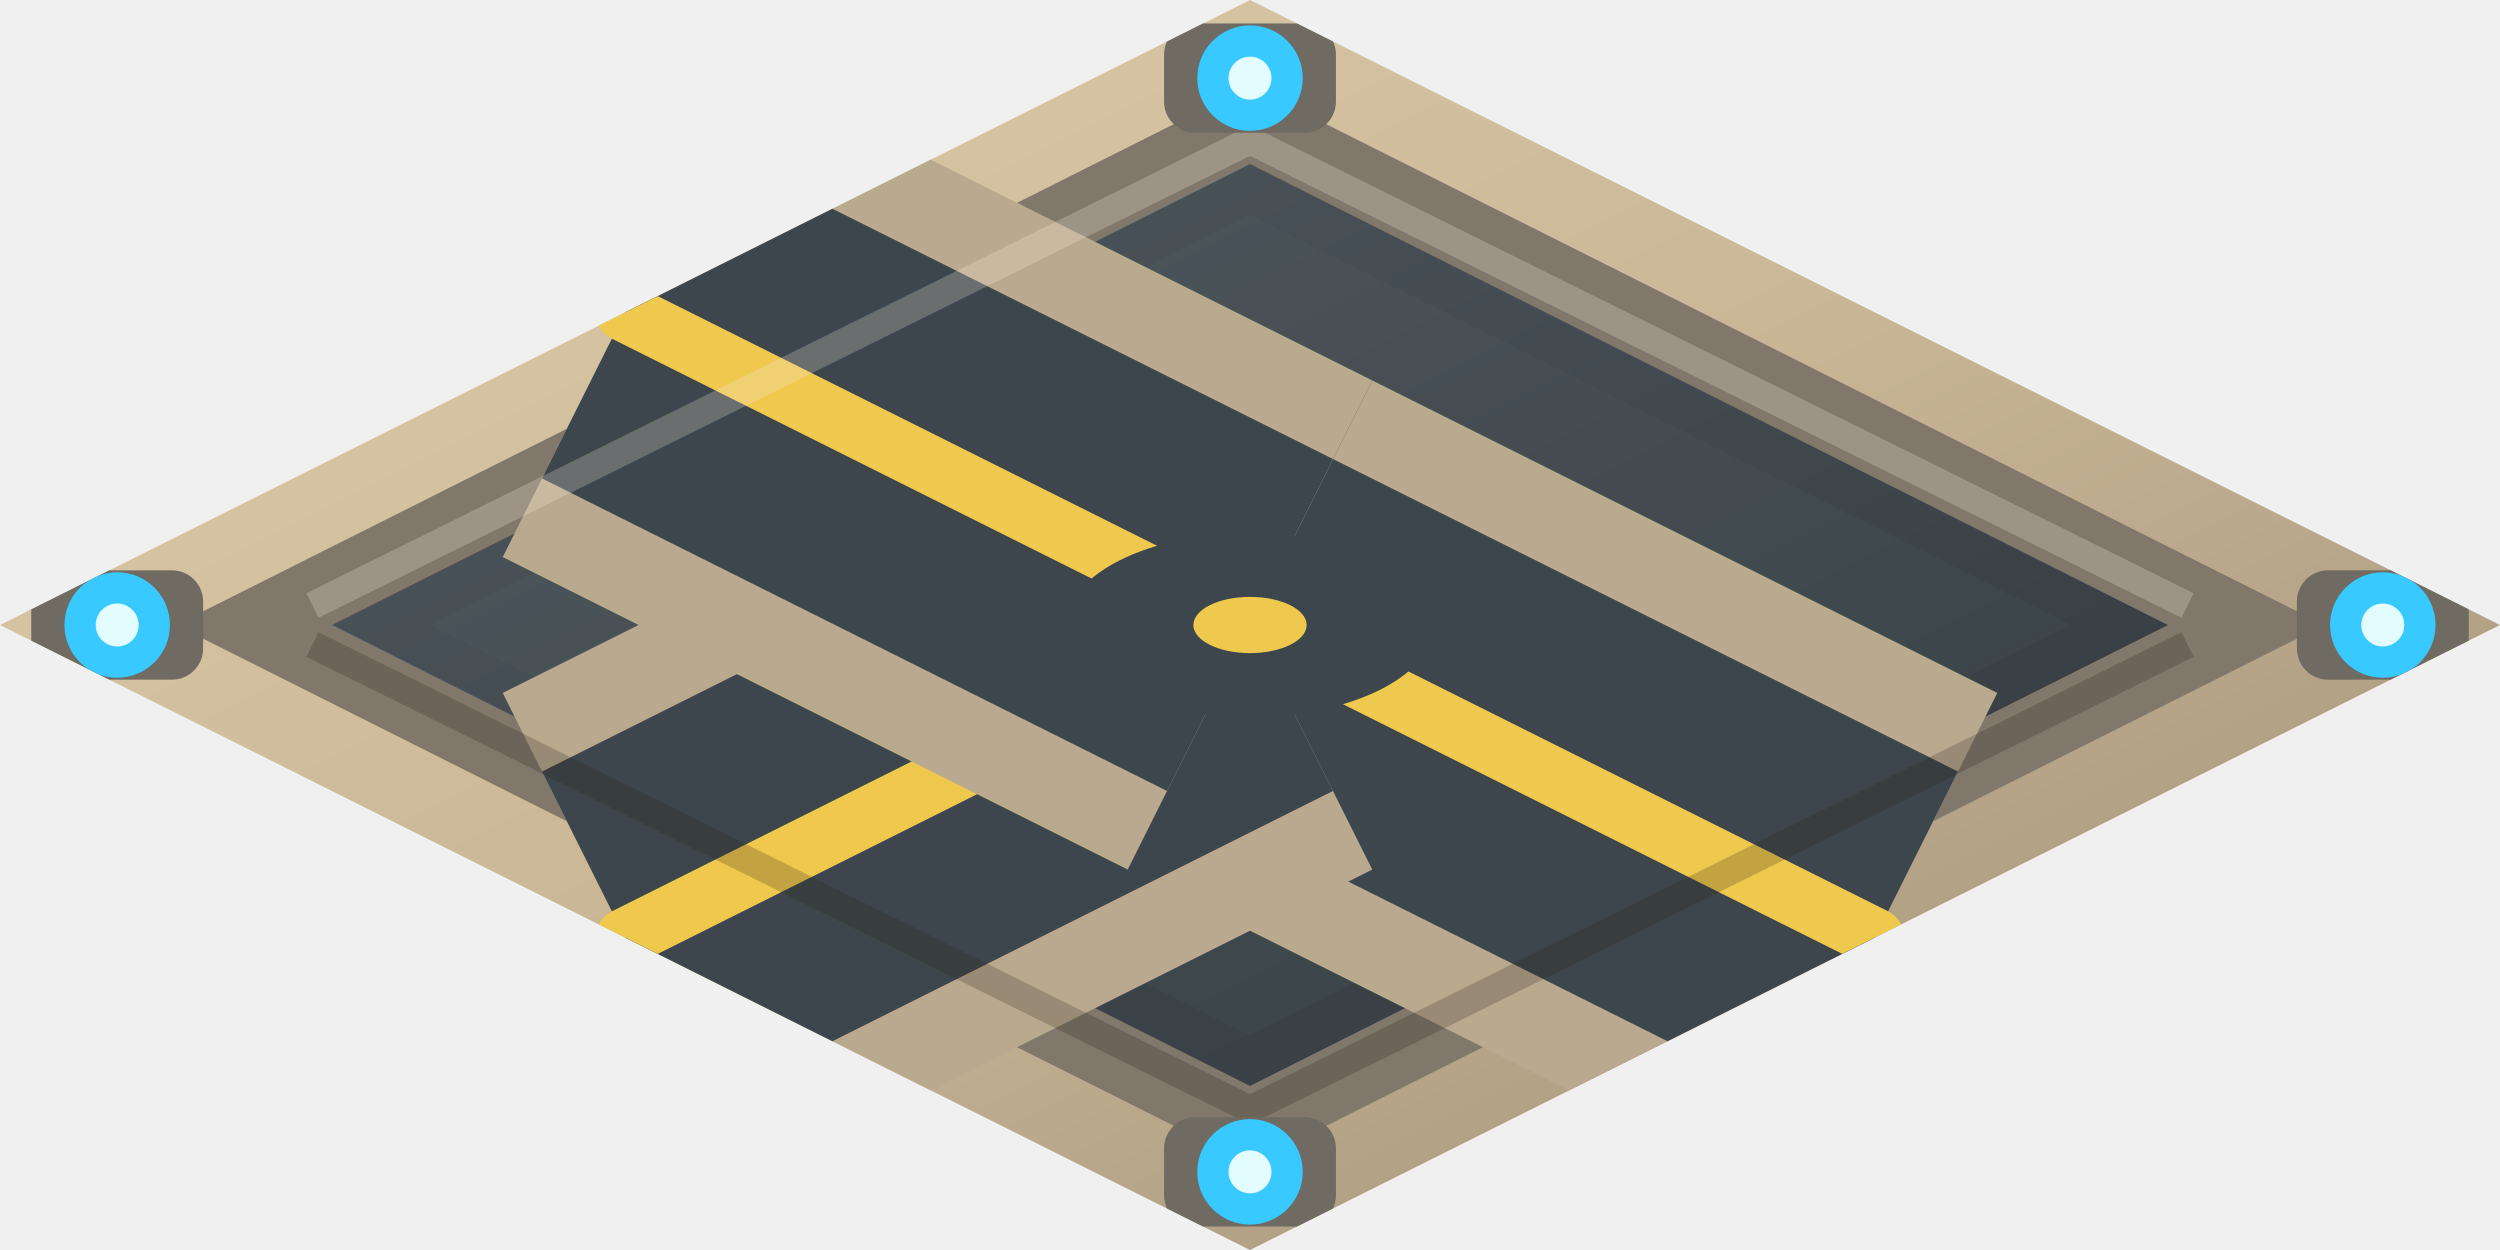
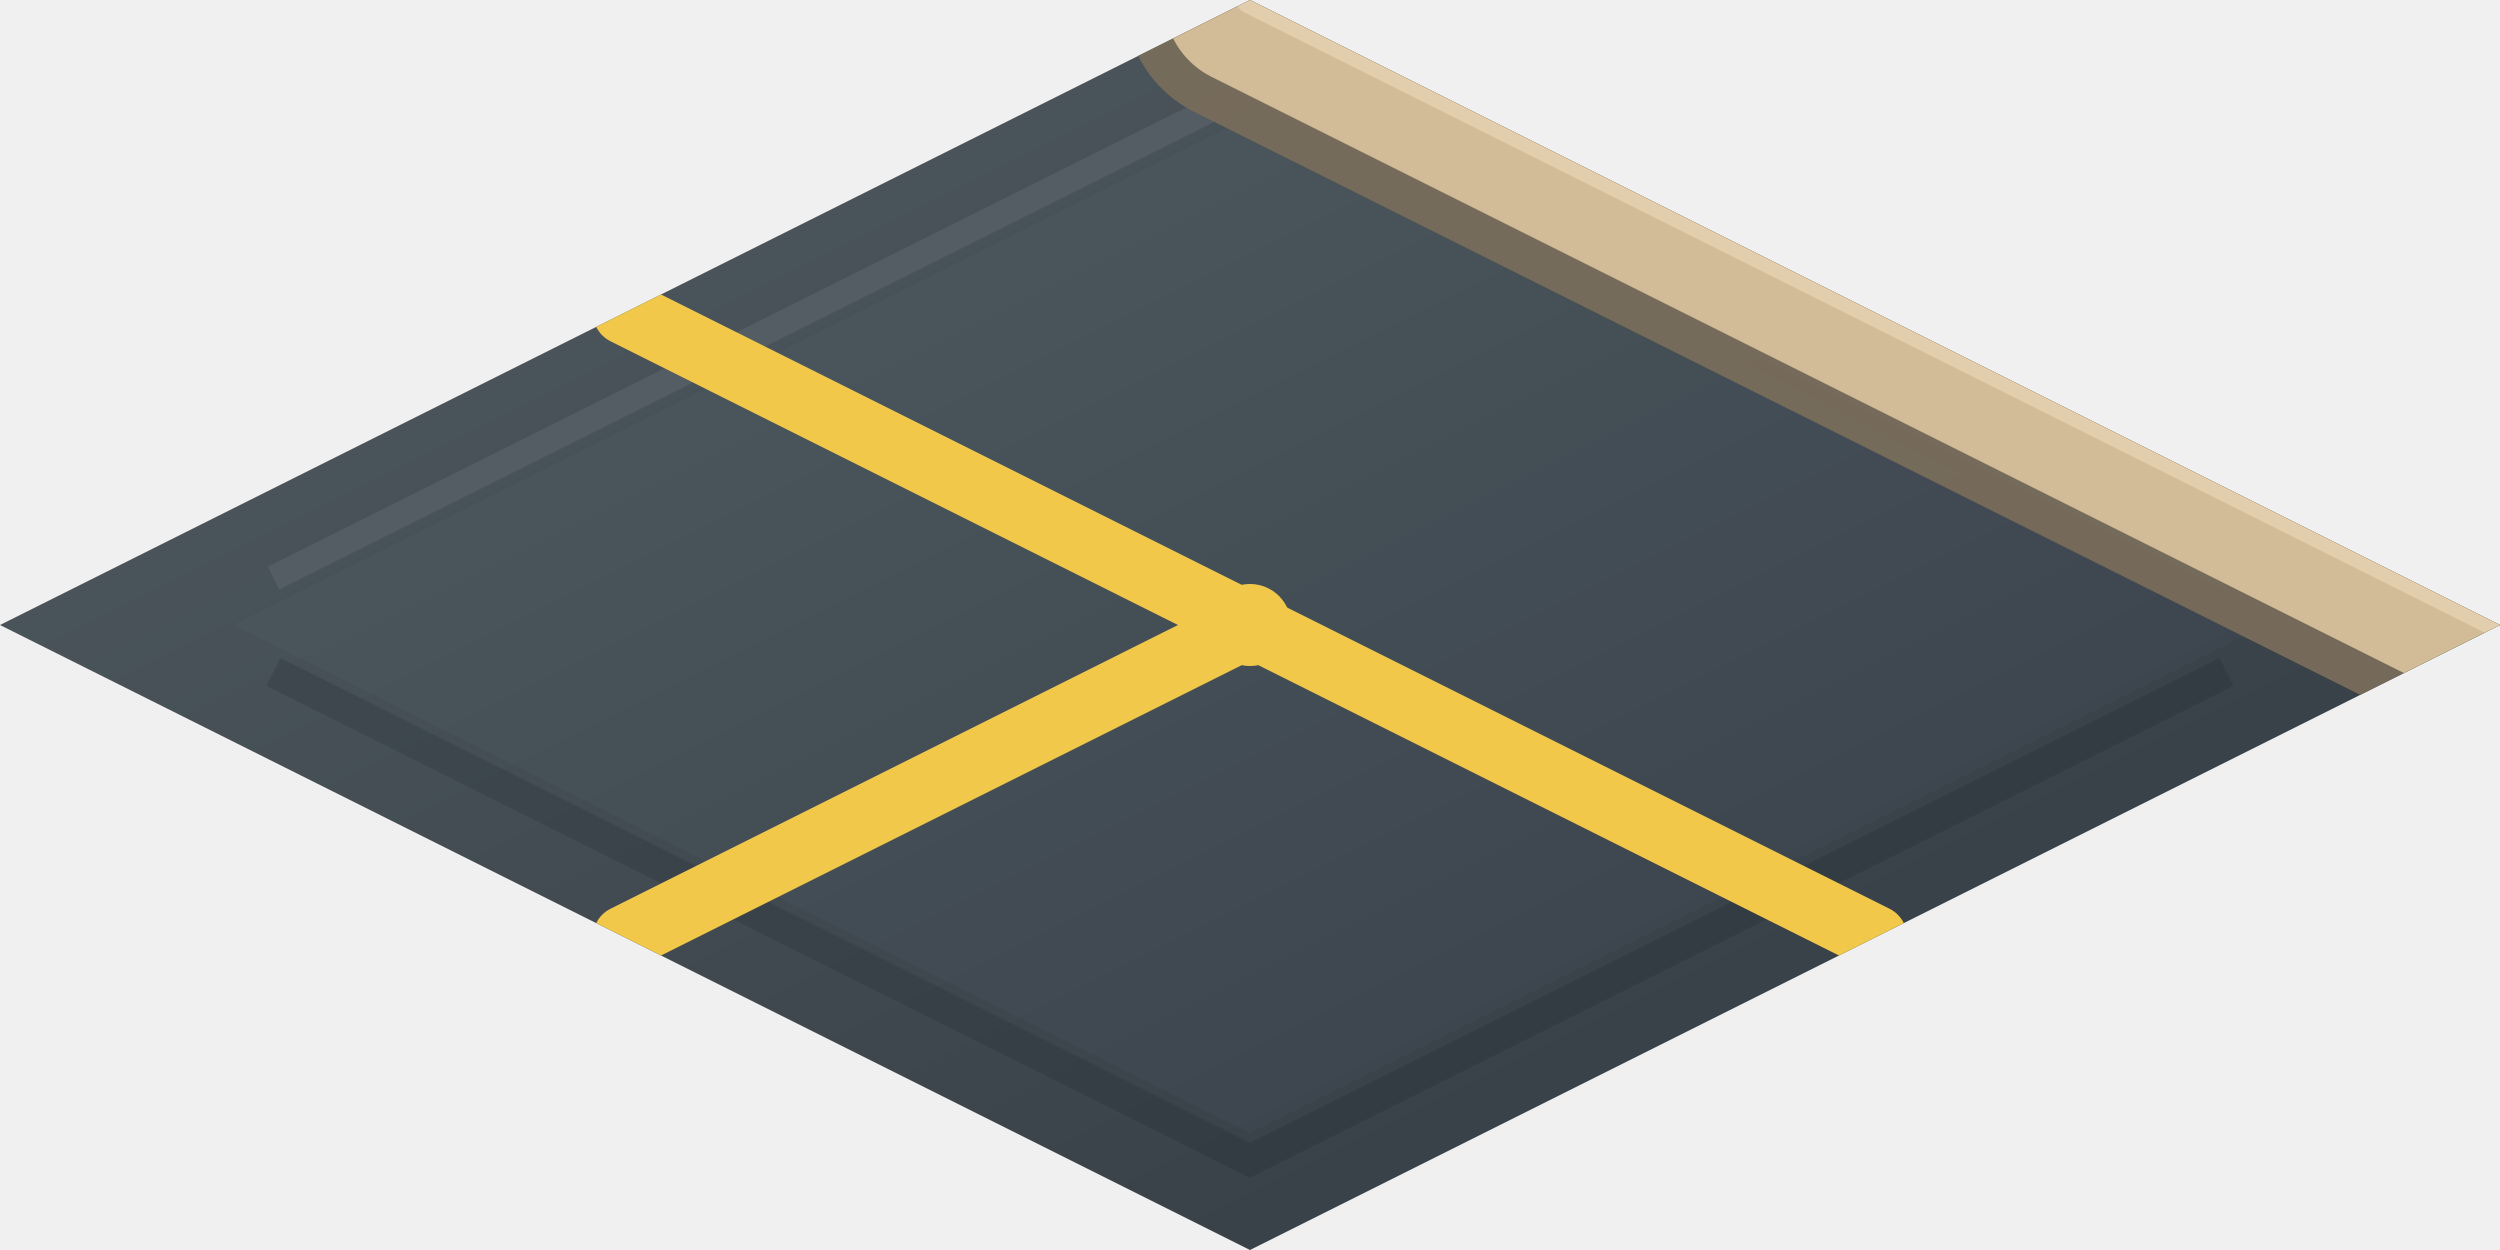
<svg xmlns="http://www.w3.org/2000/svg" width="64" height="32" viewBox="0 0 64 32">
  <defs>
-     <linearGradient id="curb" x1="0" y1="0" x2="1" y2="1">
-       <stop offset="0" stop-color="#e1cfad" />
-       <stop offset=".48" stop-color="#c9b795" />
-       <stop offset="1" stop-color="#9d8e77" />
-     </linearGradient>
-     <linearGradient id="asphalt" x1="0" y1="0" x2="1" y2="1">
-       <stop offset="0" stop-color="#50585f" />
-       <stop offset=".5" stop-color="#41494f" />
-       <stop offset="1" stop-color="#30383e" />
-     </linearGradient>
    <clipPath id="tile">
      <polygon points="32,0 64,16 32,32 0,16" />
    </clipPath>
+     <linearGradient id="asphalt" x1="0" y1="0" x2="1" y2="1">
+       <stop offset="0" stop-color="#525c63" />
+       <stop offset=".48" stop-color="#424b52" />
+       <stop offset="1" stop-color="#303940" />
+     </linearGradient>
+     <radialGradient id="blueGlow">
+       <stop offset="0" stop-color="#efffff" />
+       <stop offset=".34" stop-color="#56ddff" />
+       <stop offset=".68" stop-color="#109dff" />
+       <stop offset="1" stop-color="#125ad2" stop-opacity=".18" />
+     </radialGradient>
  </defs>
  <g clip-path="url(#tile)">
-     <polygon points="32,0 64,16 32,32 0,16" fill="url(#curb)" />
-     <polygon points="32,2.2 59.5,16 32,29.8 4.5,16" fill="#81786b" />
-     <polygon points="32,4.2 55.5,16 32,27.8 8.5,16" fill="url(#asphalt)" />
-     <path d="M11 16 L32 5.5 L53 16 L32 26.5 Z" fill="#697279" opacity=".08" />
-     <path d="M32 16 L48 24" stroke="#b9a98e" stroke-width="14" stroke-linecap="butt" />
-     <path d="M32 16 L48 24" stroke="#3d464c" stroke-width="9.5" stroke-linecap="butt" />
-     <path d="M32 16 L48 24" stroke="#efc84e" stroke-width="1.5" stroke-linecap="round" />
-     <path d="M32 16 L16 24" stroke="#b9a98e" stroke-width="14" stroke-linecap="butt" />
-     <path d="M32 16 L16 24" stroke="#3d464c" stroke-width="9.5" stroke-linecap="butt" />
-     <path d="M32 16 L16 24" stroke="#efc84e" stroke-width="1.5" stroke-linecap="round" />
-     <path d="M32 16 L16 8" stroke="#b9a98e" stroke-width="14" stroke-linecap="butt" />
-     <path d="M32 16 L16 8" stroke="#3d464c" stroke-width="9.5" stroke-linecap="butt" />
-     <path d="M32 16 L16 8" stroke="#efc84e" stroke-width="1.5" stroke-linecap="round" />
-     <ellipse cx="32" cy="16" rx="4.7" ry="2.35" fill="#3d464c" />
-     <ellipse cx="32" cy="16" rx="1.45" ry=".72" fill="#efc84e" />
-     <path d="M8 15.5 L32 3.6 L56 15.5" fill="none" stroke="#f4ead8" stroke-opacity=".25" stroke-width=".7" />
-     <path d="M56 16.5 L32 28.4 L8 16.5" fill="none" stroke="#251f1a" stroke-opacity=".22" stroke-width=".7" />
-     <g>
-       <rect x="29.8" y="0.6" width="4.4" height="2.8" rx=".8" fill="#6f6a62" />
-       <circle cx="32" cy="2" r="1.35" fill="#37c9ff" />
-       <circle cx="32" cy="2" r=".55" fill="#e3fcff" />
-     </g>
-     <g>
-       <rect x="58.8" y="14.6" width="4.4" height="2.8" rx=".8" fill="#6f6a62" />
-       <circle cx="61" cy="16" r="1.35" fill="#37c9ff" />
-       <circle cx="61" cy="16" r=".55" fill="#e3fcff" />
-     </g>
-     <g>
-       <rect x="29.8" y="28.6" width="4.4" height="2.8" rx=".8" fill="#6f6a62" />
-       <circle cx="32" cy="30" r="1.35" fill="#37c9ff" />
-       <circle cx="32" cy="30" r=".55" fill="#e3fcff" />
-     </g>
-     <g>
-       <rect x="0.8" y="14.6" width="4.4" height="2.8" rx=".8" fill="#6f6a62" />
-       <circle cx="3" cy="16" r="1.35" fill="#37c9ff" />
-       <circle cx="3" cy="16" r=".55" fill="#e3fcff" />
-     </g>
+     <polygon points="32,0 64,16 32,32 0,16" fill="url(#asphalt)" />
+     <polygon points="32,3 58,16 32,29 6,16" fill="#738089" opacity=".055" />
+     <path d="M7 14.8 L32 2.3 L57 14.8" fill="none" stroke="#ffffff" stroke-opacity=".065" stroke-width=".65" />
+     <path d="M57 17.2 L32 29.7 L7 17.2" fill="none" stroke="#151d22" stroke-opacity=".16" stroke-width=".8" />
+     <path d="M32 0 L64 16" fill="none" stroke="#786c5b" stroke-width="6.4" stroke-opacity="0.95" stroke-linecap="round" />
+     <path d="M32 0 L64 16" fill="none" stroke="#d2bc97" stroke-width="4.4" stroke-opacity="1" stroke-linecap="round" />
+     <path d="M32 0 L64 16" fill="none" stroke="#f2e2c2" stroke-width="0.7" stroke-opacity="0.48" stroke-linecap="round" />
+     <path d="M32 16 L48 24" fill="none" stroke="#f2c84b" stroke-width="1.65" stroke-linecap="round" />
+     <path d="M32 16 L16 24" fill="none" stroke="#f2c84b" stroke-width="1.65" stroke-linecap="round" />
+     <path d="M32 16 L16 8" fill="none" stroke="#f2c84b" stroke-width="1.65" stroke-linecap="round" />
+     <circle cx="32" cy="16" r="1.05" fill="#f2c84b" />
  </g>
</svg>
